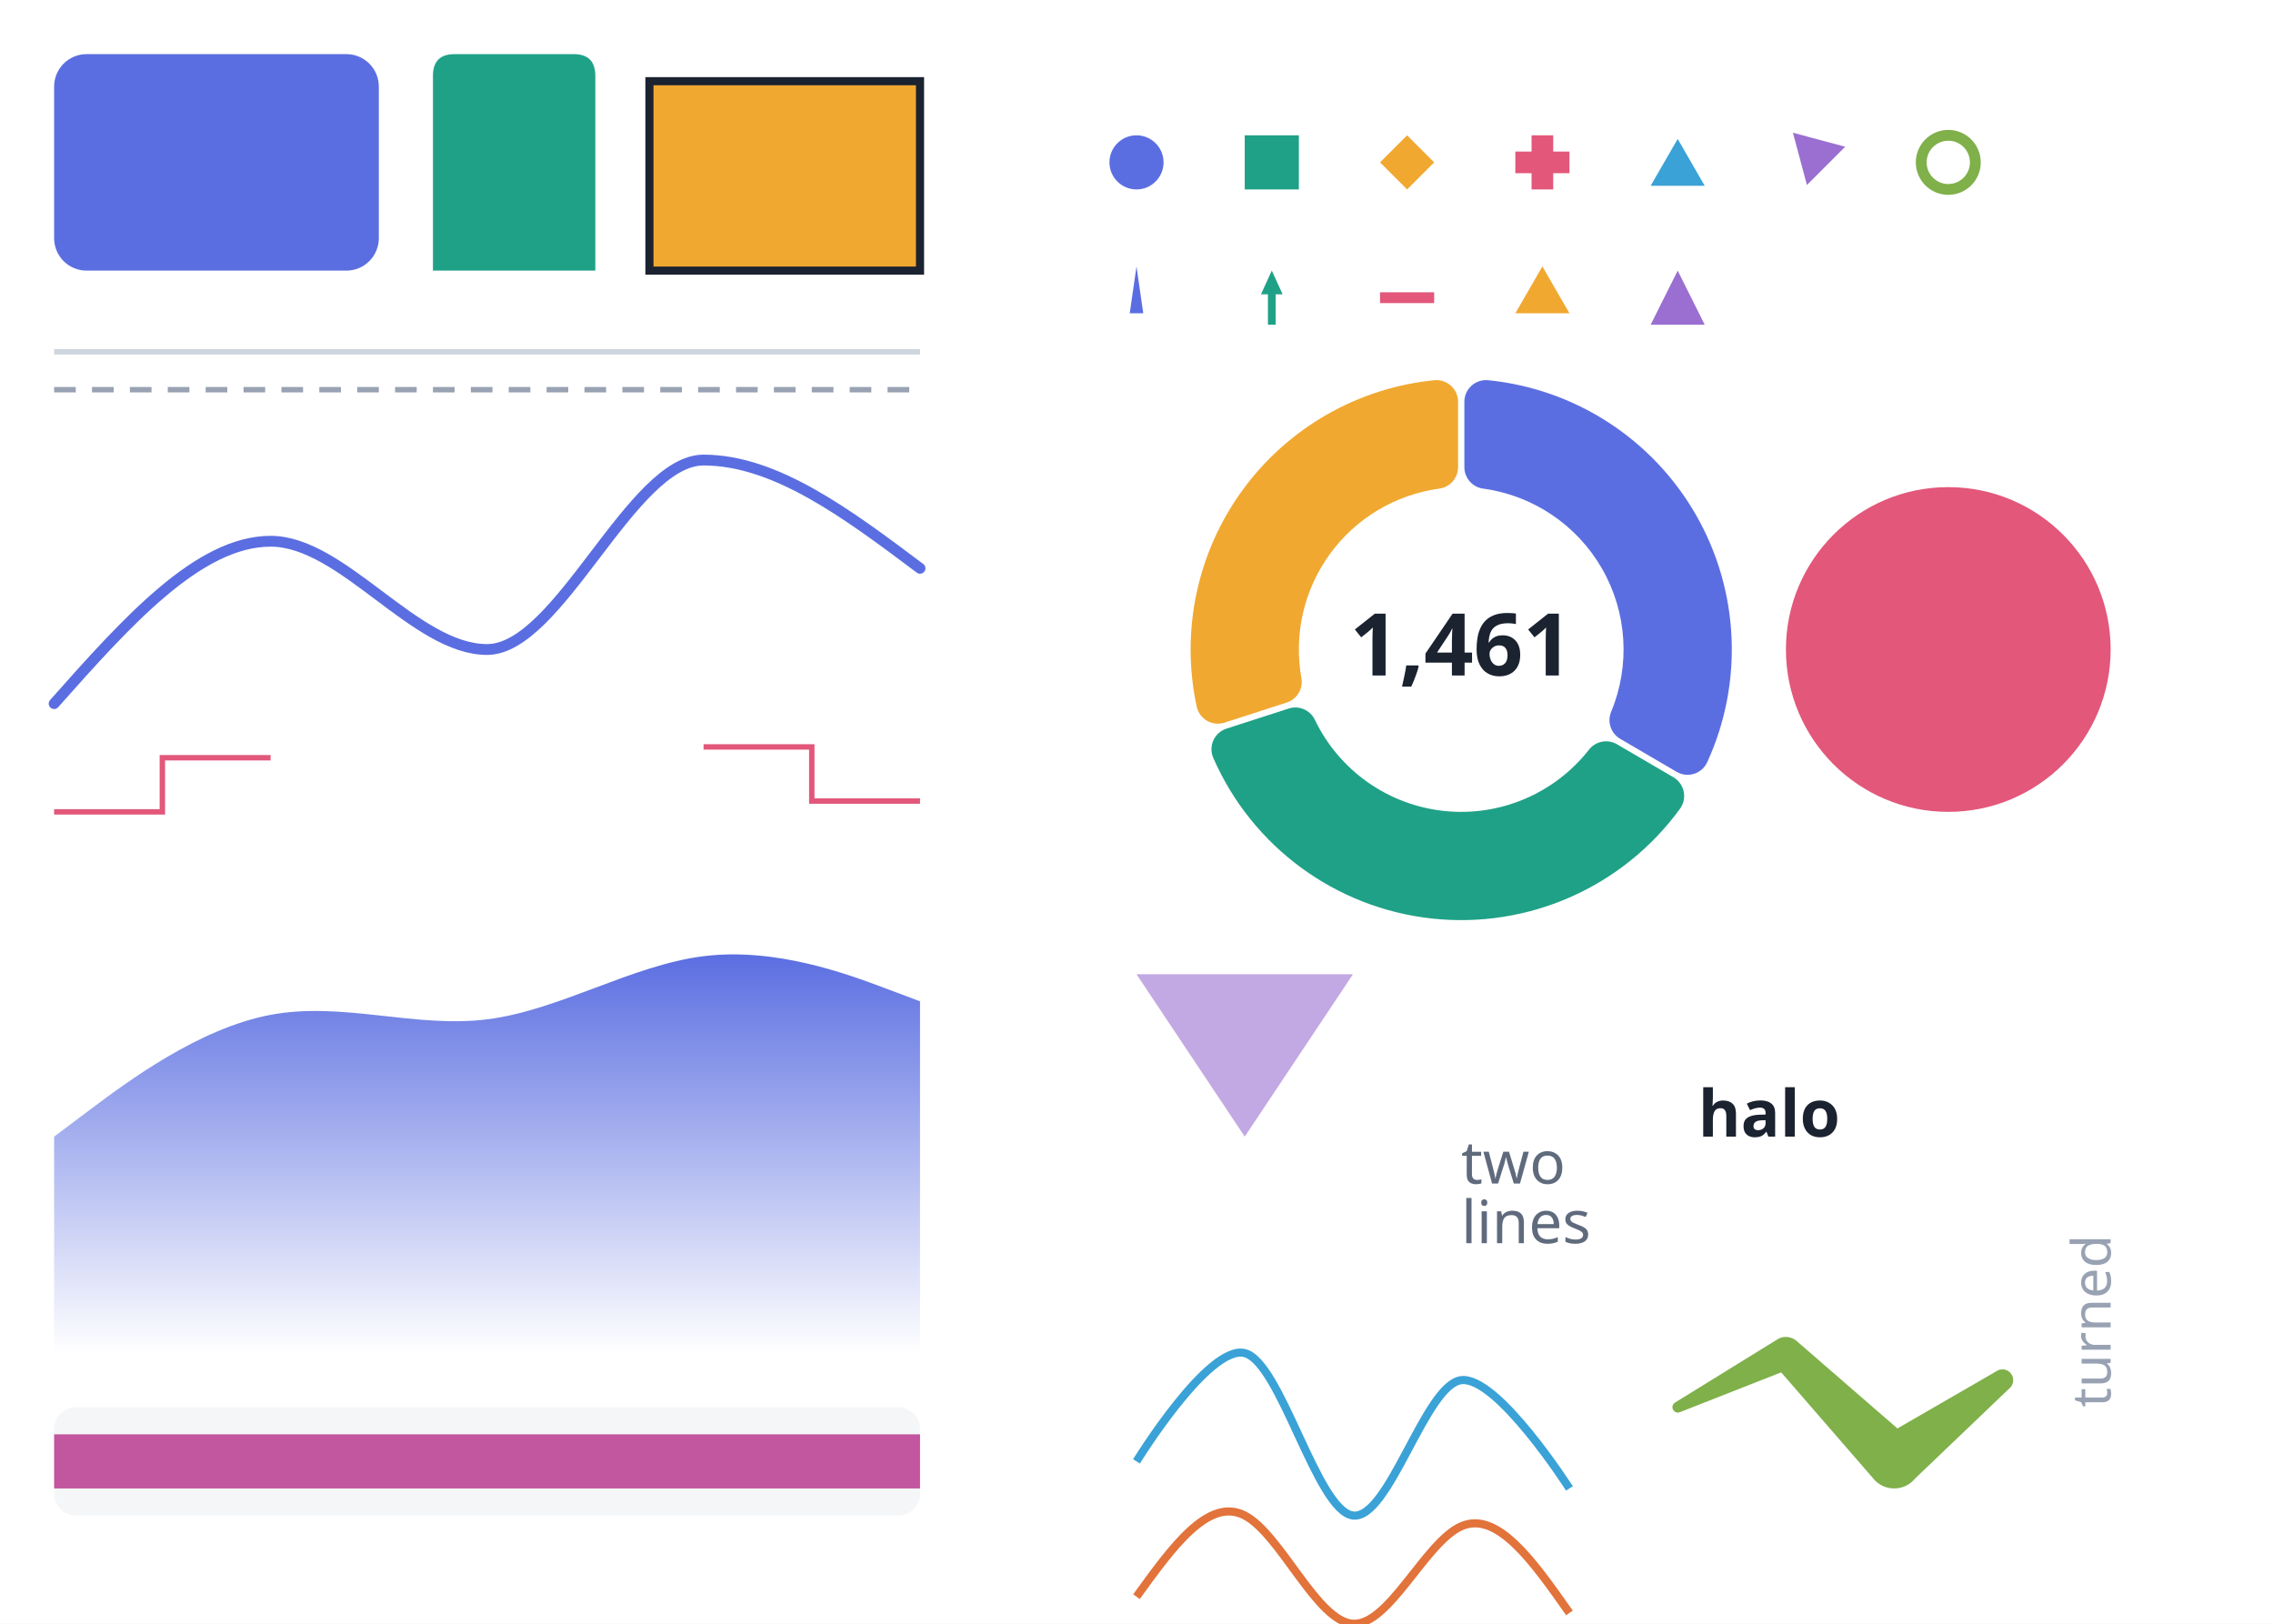
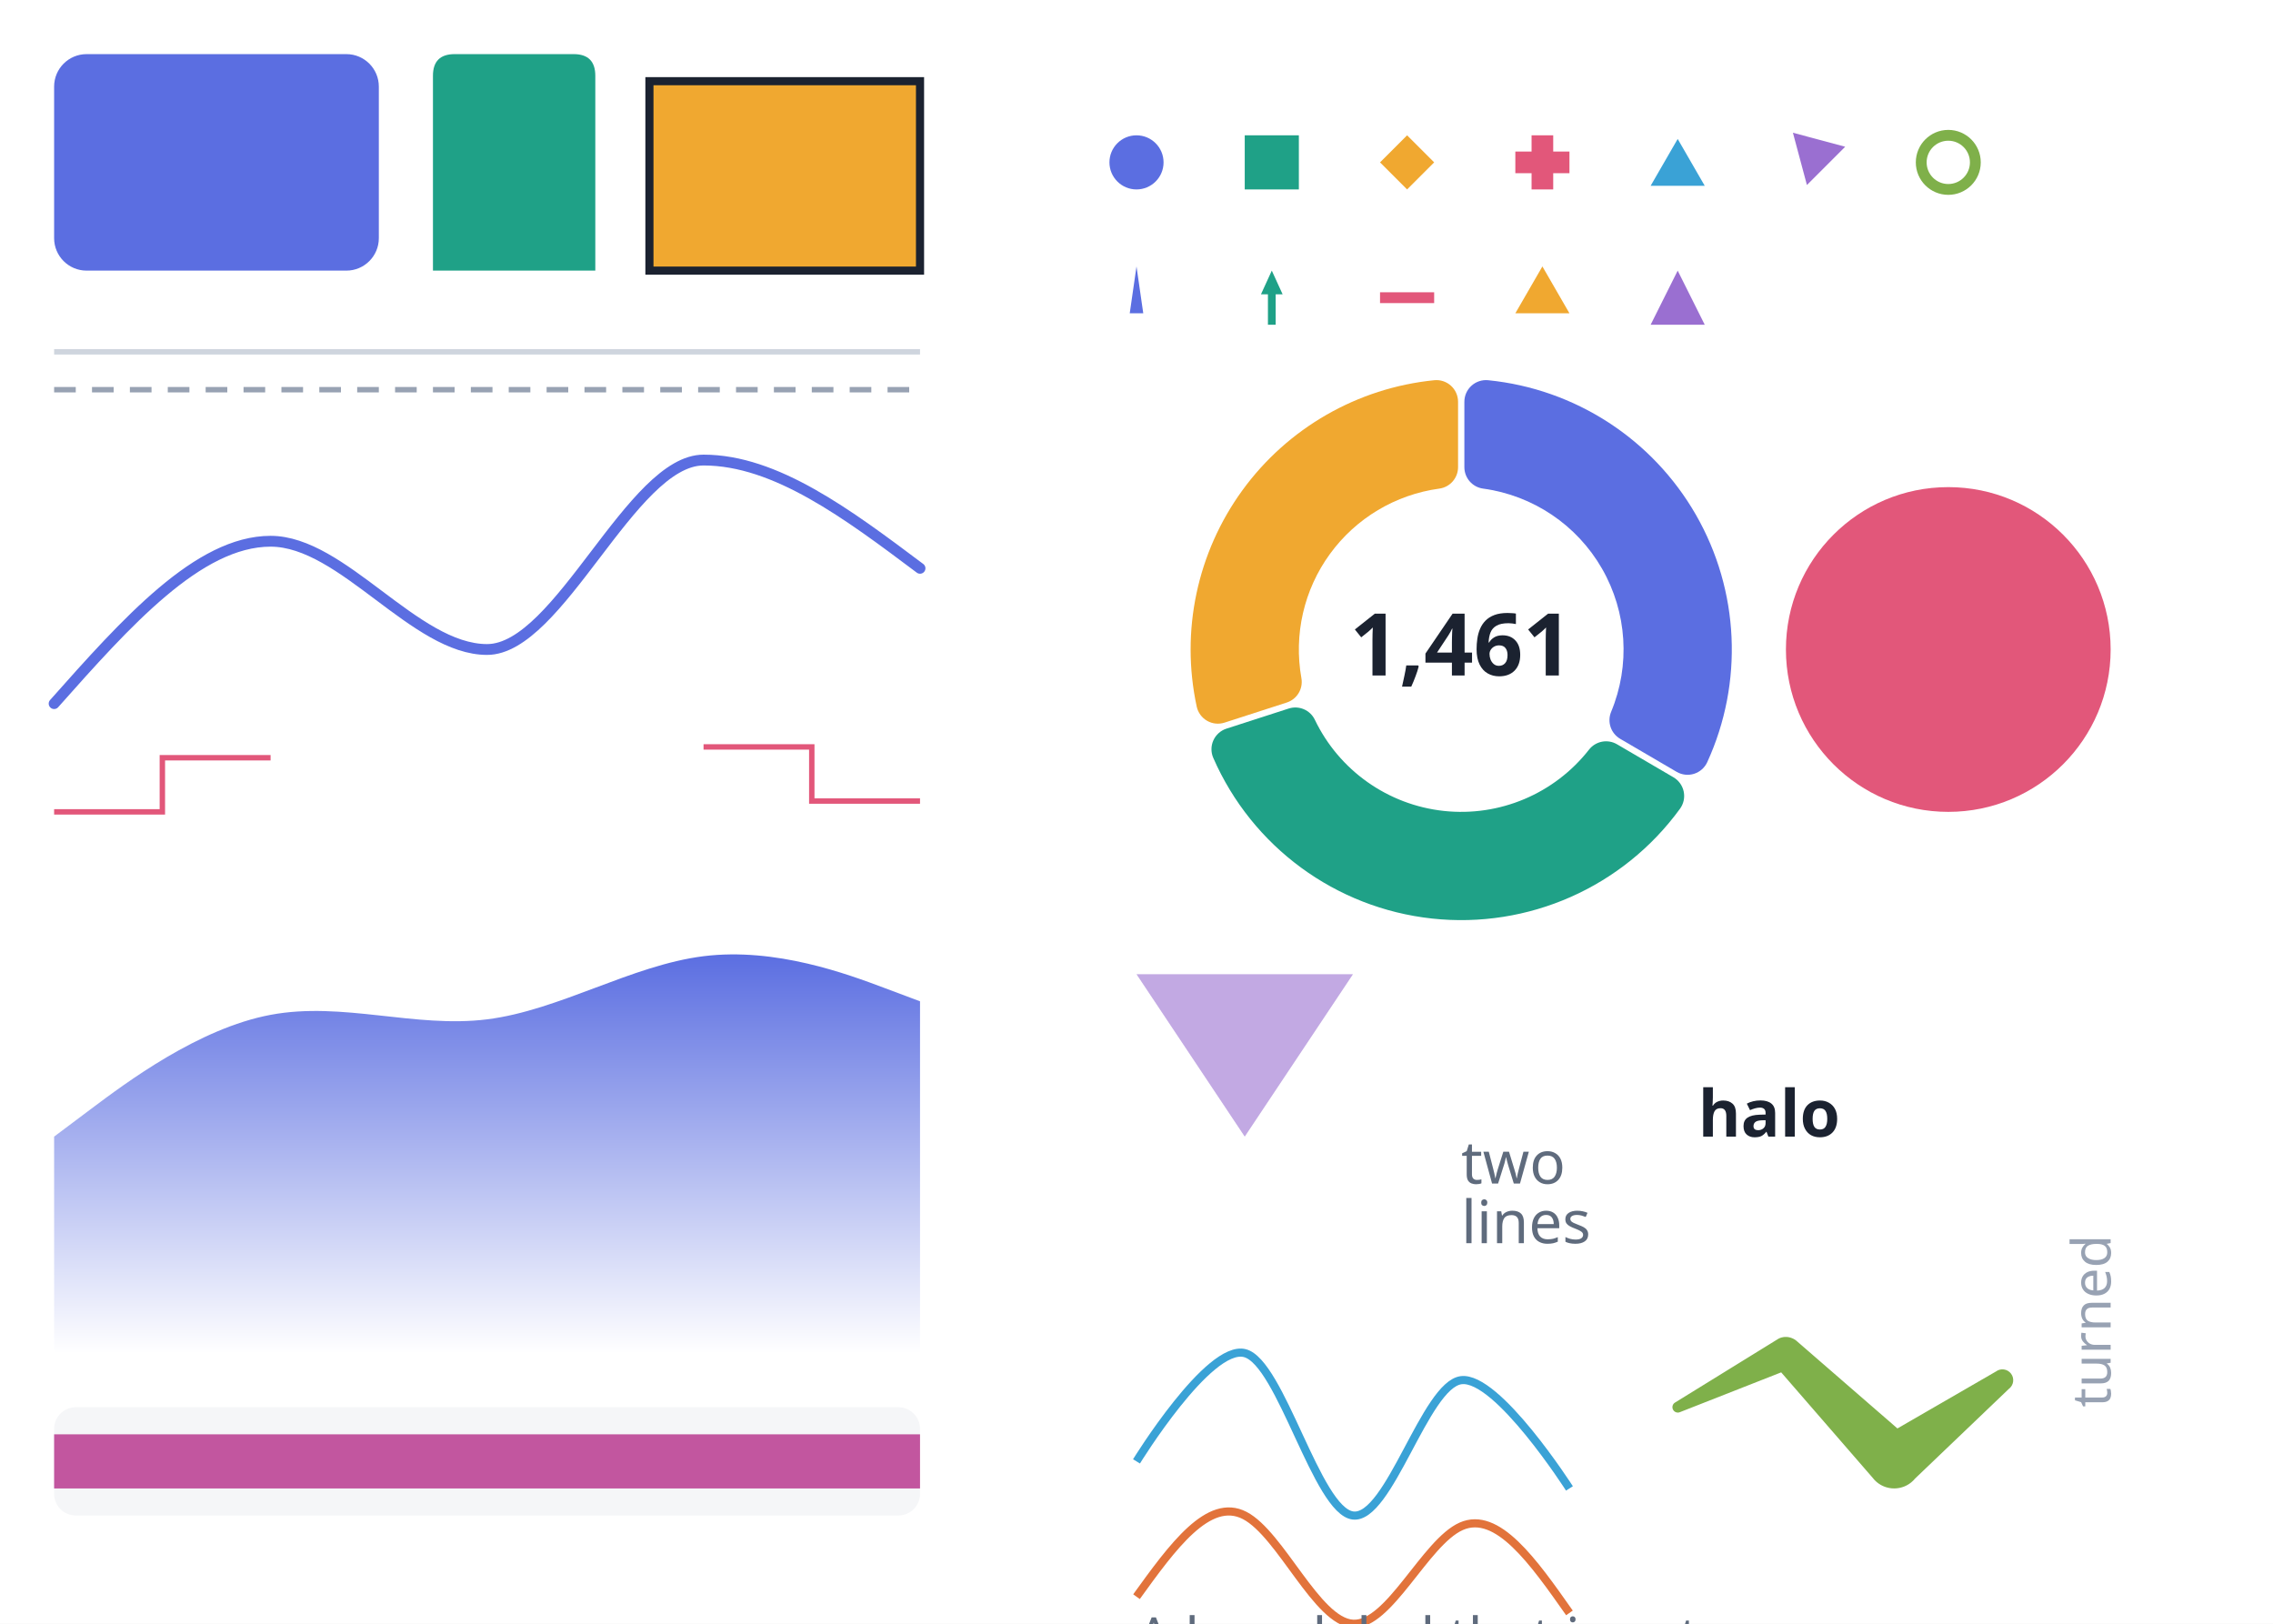
<svg xmlns="http://www.w3.org/2000/svg" width="420" height="300" viewBox="0 0 420 300" font-family="'IBM Plex Sans', sans-serif">
  <defs>
    <linearGradient id="grad1" x1="0" y1="0" x2="0" y2="1">
      <stop offset="0" stop-color="#5b6ee1" />
      <stop offset="1" stop-color="#ffffff" />
    </linearGradient>
    <clipPath id="clip2">
      <rect width="160" height="20" />
    </clipPath>
  </defs>
  <rect width="420" height="300" fill="#ffffff" />
  <g transform="translate(10,10)">
    <rect x="0" y="0" width="60" height="40" rx="6" fill="#5b6ee1" />
    <path d="M74,0H96Q100,0 100,4V40L100,40H70L70,40V4Q70,0 74,0Z" fill="#1fa187" />
    <rect x="110" y="5" width="50" height="35" fill="#f0a830" stroke="#1b2230" stroke-width="1.5" />
    <line x1="0" y1="55" x2="160" y2="55" fill="none" stroke="#cfd5de" stroke-width="1" />
    <line x1="0" y1="62" x2="160" y2="62" fill="none" stroke="#98a2b3" stroke-width="1" stroke-dasharray="4 3" />
    <path d="M0,120C13.333,105 26.667,90 40,90C53.333,90 66.667,110 80,110C93.333,110 106.667,75 120,75C133.333,75 146.667,85 160,95" fill="none" stroke="#5b6ee1" stroke-width="2" stroke-linecap="round" stroke-linejoin="round" />
    <path d="M0,140L20,140L20,130L40,130M120,128L140,128L140,138L160,138" fill="none" stroke="#e2577a" stroke-width="1" />
    <path d="M0,200L6.667,195C13.333,190 26.667,180 40,177.5C53.333,175 66.667,180 80,178.333C93.333,176.667 106.667,168.333 120,166.667C133.333,165 146.667,170 153.333,172.5L160,175L160,240L153.333,240C146.667,240 133.333,240 120,240C106.667,240 93.333,240 80,240C66.667,240 53.333,240 40,240C26.667,240 13.333,240 6.667,240L0,240Z" fill="url(#grad1)" />
    <path transform="translate(200,20)" d="M5,0A5,5 0 1,1 -5,0A5,5 0 1,1 5,0Z" fill="#5b6ee1" />
    <path transform="translate(225,20)" d="M-5,-5H5V5H-5Z" fill="#1fa187" />
    <path transform="translate(250,20)" d="M-5,0L0,-5L5,0L0,5Z" fill="#f0a830" />
    <path transform="translate(275,20)" d="M-5,-2L-5,2L-2,2L-2,5L2,5L2,2L5,2L5,-2L2,-2L2,-5L-2,-5L-2,-2Z" fill="#e2577a" />
    <path transform="translate(300,20)" d="M0,-4.33L-5,4.33L5,4.33Z" fill="#3aa2d6" />
    <path transform="translate(325,20) rotate(15)" d="M0,4.33L-5,-4.33L5,-4.33Z" fill="#9a6fd1" />
    <path transform="translate(350,20)" d="M5,0A5,5 0 1,1 -5,0A5,5 0 1,1 5,0Z" fill="#ffffff" stroke="#7fb04a" stroke-width="2" />
    <path transform="translate(260,110)" d="M0.583,-45.771A4,4 0 0,1 4.982,-49.751A50,50 0 0,1 45.461,20.817A4,4 0 0,1 39.804,22.604L29.376,16.505A4,4 0 0,1 27.701,11.516A30,30 0 0,0 4.044,-29.726A4,4 0 0,1 0.583,-33.69Z" fill="#5b6ee1" />
    <path transform="translate(260,110)" d="M39.216,23.611A4,4 0 0,1 40.431,29.417A50,50 0 0,1 -45.812,20.031A4,4 0 0,1 -43.377,14.622L-31.88,10.909A4,4 0 0,1 -27.045,12.984A30,30 0 0,0 23.618,18.498A4,4 0 0,1 28.787,17.511Z" fill="#1fa187" />
    <path transform="translate(260,110)" d="M-43.735,13.512A4,4 0 0,1 -48.874,10.55A50,50 0 0,1 -4.982,-49.751A4,4 0 0,1 -0.583,-45.771L-0.583,-33.69A4,4 0 0,1 -4.044,-29.726A30,30 0 0,0 -29.53,5.288A4,4 0 0,1 -32.238,9.799Z" fill="#f0a830" />
    <path transform="translate(350,110)" d="M0,-30A30,30 0 1,1 0,30A30,30 0 1,1 0,-30Z" fill="#e2577a" />
    <path transform="translate(200,170)" d="M0,0L20,30L40,0Z" fill="#9a6fd1" opacity="0.6" />
    <text transform="translate(260,114.8)" text-anchor="middle" font-size="16" font-weight="600" fill="#1b2230">1,461</text>
    <text transform="translate(260,208.69)" font-size="11" fill="#5f6b7d">
      <tspan x="0" dy="0">two</tspan>
      <tspan x="0" dy="11">lines</tspan>
    </text>
    <text transform="translate(330,200)" text-anchor="end" font-size="12" font-weight="bold" paint-order="stroke" fill="#1b2230" stroke="#ffffff" stroke-width="3">halo</text>
    <text transform="translate(380,250) rotate(-90)" font-size="10" fill="#98a2b3">turned</text>
    <g transform="translate(0,250)">
      <rect x="0" y="0" width="160" height="20" rx="4" fill="#f5f6f8" />
      <g clip-path="url(#clip2)">
        <rect x="-10" y="5" width="200" height="10" fill="#c2569f" />
      </g>
    </g>
    <path d="M200,260C200,260 213.333,238.333 220,240C226.667,241.667 233.333,269.167 240,270C246.667,270.833 253.333,245.833 260,245C266.667,244.167 280,265 280,265" fill="none" stroke="#3aa2d6" stroke-width="1.5" />
    <path d="M200,285C206.667,275.768 213.333,266.536 220,270C226.667,273.464 233.333,289.625 240,290C246.667,290.375 253.333,274.964 260,272C266.667,269.036 273.333,278.518 280,288" fill="none" stroke="#e2733b" stroke-width="1.5" />
    <path d="M299.553,249.106L318.658,237.317A3,3 0 0,1 321.342,242.683L300.447,250.894A1,1 0 0,1 299.553,249.106ZM322.121,237.879L343.536,256.464A5,5 0 0,1 336.464,263.536L317.879,242.121A3,3 0 0,1 322.121,237.879ZM337,256L358.8,243.4A2,2 0 0,1 361.2,246.6L343,264A5,5 0 0,1 337,256Z" fill="#7fb04a" />
    <path transform="translate(200,45)" d="M0,-5.774L-1.25,2.887L1.25,2.887Z" fill="#5b6ee1" />
    <path transform="translate(225,45)" d="M-0.714,5L0.714,5L0.714,-0.625L2,-0.625L0,-5L-2,-0.625L-0.714,-0.625Z" fill="#1fa187" />
    <path transform="translate(250,45)" d="M-5,0L5,0" fill="none" stroke="#e2577a" stroke-width="2" />
    <path transform="translate(275,45)" d="M0,-5.774L-5,2.887L5,2.887Z" fill="#f0a830" />
    <path transform="translate(300,45)" d="M0 -5L5 5L-5 5Z" fill="#9a6fd1" />
+     <text transform="translate(200,296)" font-size="10" fill="#5f6b7d">A long label that is cut…</text>
  </g>
</svg>
